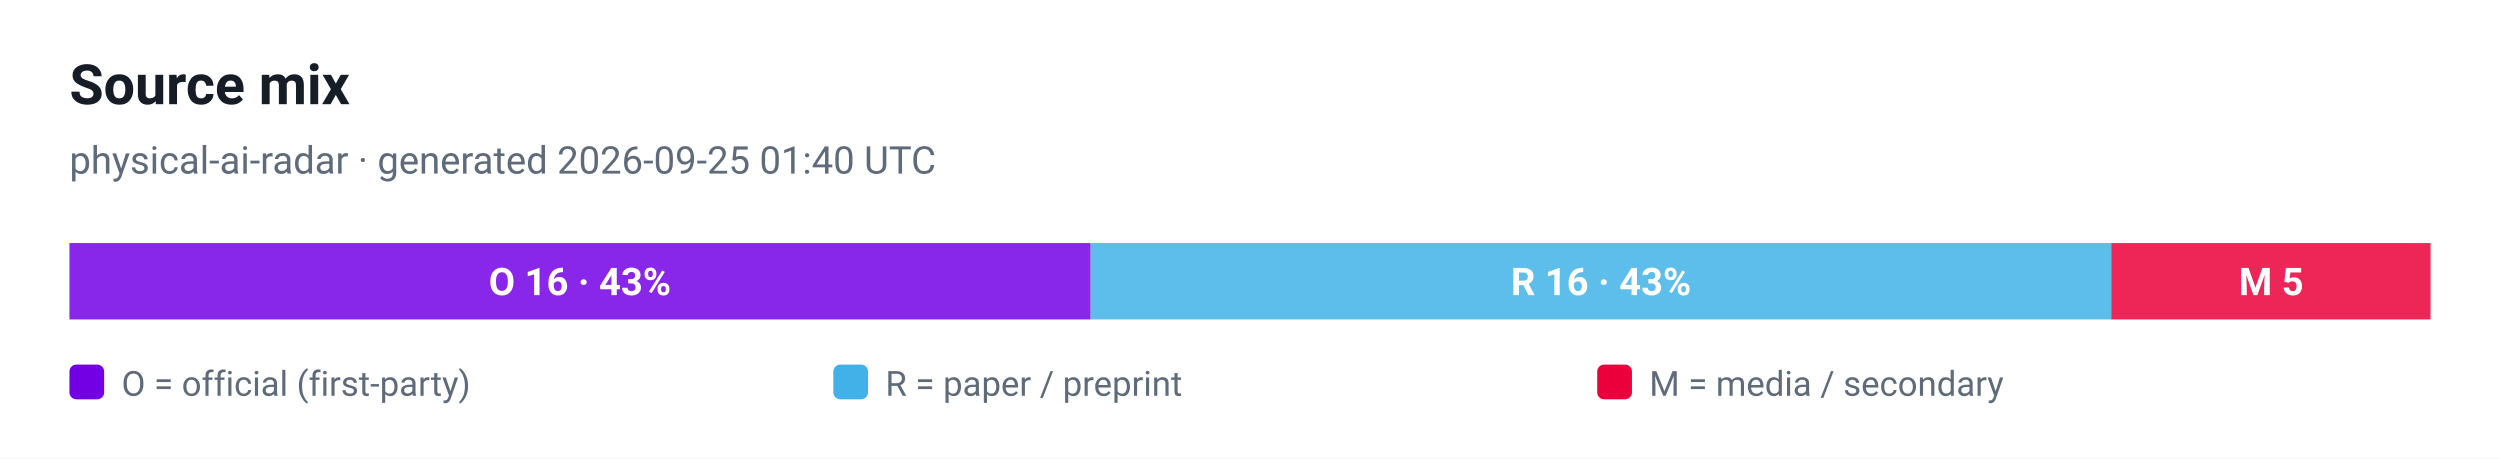
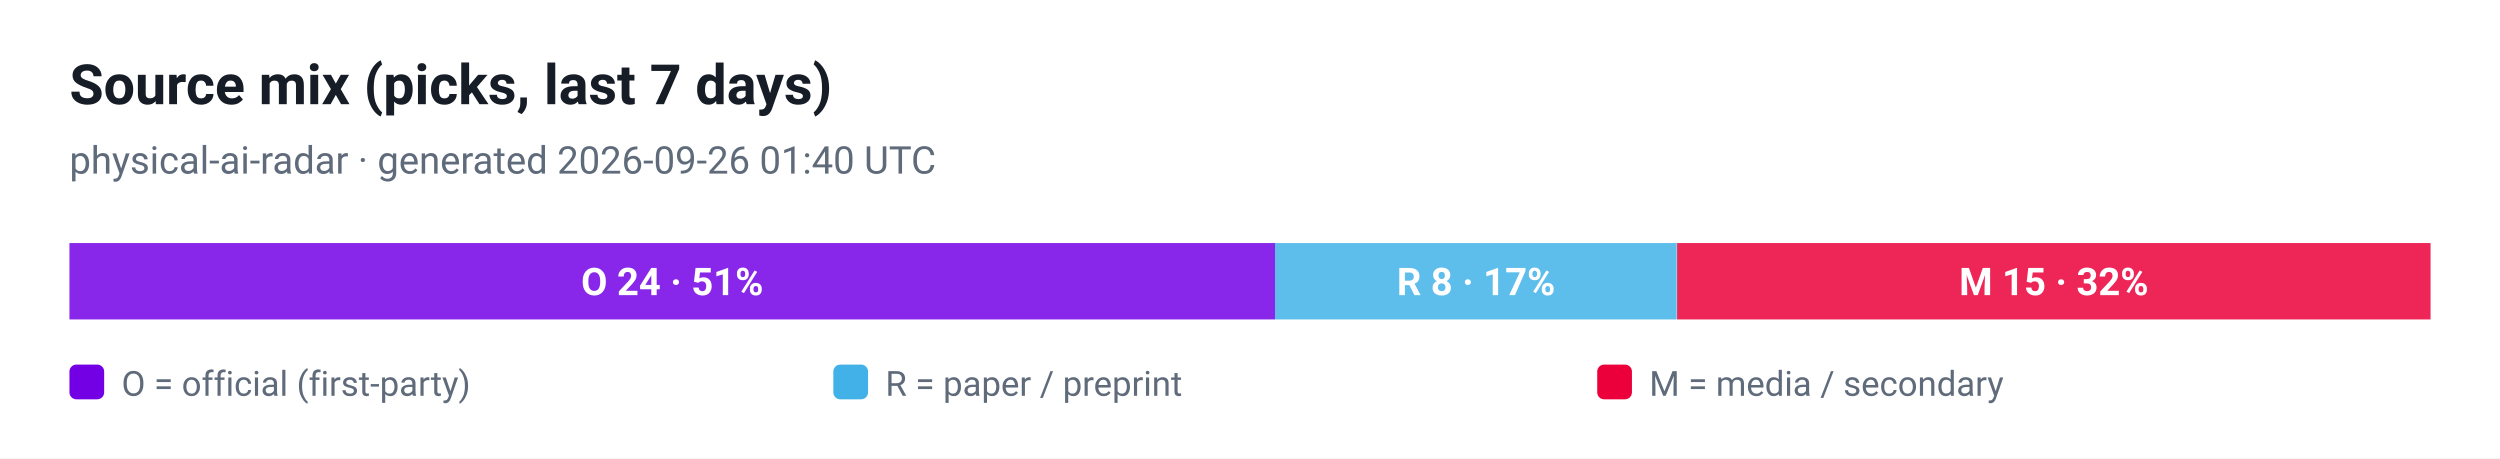
- <svg xmlns="http://www.w3.org/2000/svg" viewBox="0 0 720 132" width="720" height="132" role="img" aria-label="Source mix">
+ <svg xmlns="http://www.w3.org/2000/svg" viewBox="0 0 720 132" width="720" height="132" role="img" aria-label="Source mix (picks, last 7 days)">
  <style>
  .plate { fill: #ffffff }
  .ink { fill: #161d26 }
  .muted { fill: #5f6b7a }
  .grid { stroke: #e3e9ef }
  @media (prefers-color-scheme: dark) {
    .plate { fill: #0d1117 }
    .ink { fill: #e6edf3 }
    .muted { fill: #8b949e }
    .grid { stroke: #30363d }
  }
</style>
  <rect class="plate" width="720" height="132" />
-   <text x="20" y="30" font-family="ui-sans-serif, -apple-system, 'Segoe UI', Roboto, Helvetica, Arial, sans-serif" font-size="16" font-weight="700" class="ink">Source mix</text>
-   <text x="20" y="50" font-family="ui-sans-serif, -apple-system, 'Segoe UI', Roboto, Helvetica, Arial, sans-serif" font-size="11" class="muted">physical-ai-radar · generated 2026-09-25 01:40 UTC</text>
-   <rect x="20.0" y="70" width="294.1" height="22" fill="#7300e5" fill-opacity="0.85" />
-   <text x="167.0" y="85" text-anchor="middle" font-family="ui-sans-serif, -apple-system, 'Segoe UI', Roboto, Helvetica, Arial, sans-serif" font-size="11" font-weight="700" fill="#ffffff">O 16 · 43%</text>
-   <rect x="314.1" y="70" width="294.1" height="22" fill="#41b1e8" fill-opacity="0.85" />
-   <text x="461.1" y="85" text-anchor="middle" font-family="ui-sans-serif, -apple-system, 'Segoe UI', Roboto, Helvetica, Arial, sans-serif" font-size="11" font-weight="700" fill="#ffffff">R 16 · 43%</text>
-   <rect x="608.1" y="70" width="91.9" height="22" fill="#eb003b" fill-opacity="0.85" />
-   <text x="654.1" y="85" text-anchor="middle" font-family="ui-sans-serif, -apple-system, 'Segoe UI', Roboto, Helvetica, Arial, sans-serif" font-size="11" font-weight="700" fill="#ffffff">M 5</text>
+   <text x="20" y="30" font-family="ui-sans-serif, -apple-system, 'Segoe UI', Roboto, Helvetica, Arial, sans-serif" font-size="16" font-weight="700" class="ink">Source mix (picks, last 7 days)</text>
+   <text x="20" y="50" font-family="ui-sans-serif, -apple-system, 'Segoe UI', Roboto, Helvetica, Arial, sans-serif" font-size="11" class="muted">physical-ai-radar · generated 2026-09-26 01:40 UTC</text>
+   <rect x="20.0" y="70" width="347.2" height="22" fill="#7300e5" fill-opacity="0.85" />
+   <text x="193.6" y="85" text-anchor="middle" font-family="ui-sans-serif, -apple-system, 'Segoe UI', Roboto, Helvetica, Arial, sans-serif" font-size="11" font-weight="700" fill="#ffffff">O 24 · 51%</text>
+   <rect x="367.2" y="70" width="115.7" height="22" fill="#41b1e8" fill-opacity="0.85" />
+   <text x="425.1" y="85" text-anchor="middle" font-family="ui-sans-serif, -apple-system, 'Segoe UI', Roboto, Helvetica, Arial, sans-serif" font-size="11" font-weight="700" fill="#ffffff">R 8 · 17%</text>
+   <rect x="483.0" y="70" width="217.0" height="22" fill="#eb003b" fill-opacity="0.85" />
+   <text x="591.5" y="85" text-anchor="middle" font-family="ui-sans-serif, -apple-system, 'Segoe UI', Roboto, Helvetica, Arial, sans-serif" font-size="11" font-weight="700" fill="#ffffff">M 15 · 32%</text>
  <rect x="20" y="105" width="10" height="10" rx="2" fill="#7300e5" />
  <text x="35" y="114" font-family="ui-sans-serif, -apple-system, 'Segoe UI', Roboto, Helvetica, Arial, sans-serif" font-size="10" fill="#5f6b7a">O = official (first-party)</text>
  <rect x="240" y="105" width="10" height="10" rx="2" fill="#41b1e8" />
  <text x="255" y="114" font-family="ui-sans-serif, -apple-system, 'Segoe UI', Roboto, Helvetica, Arial, sans-serif" font-size="10" fill="#5f6b7a">R = paper / preprint</text>
  <rect x="460" y="105" width="10" height="10" rx="2" fill="#eb003b" />
  <text x="475" y="114" font-family="ui-sans-serif, -apple-system, 'Segoe UI', Roboto, Helvetica, Arial, sans-serif" font-size="10" fill="#5f6b7a">M = media / secondary</text>
</svg>
